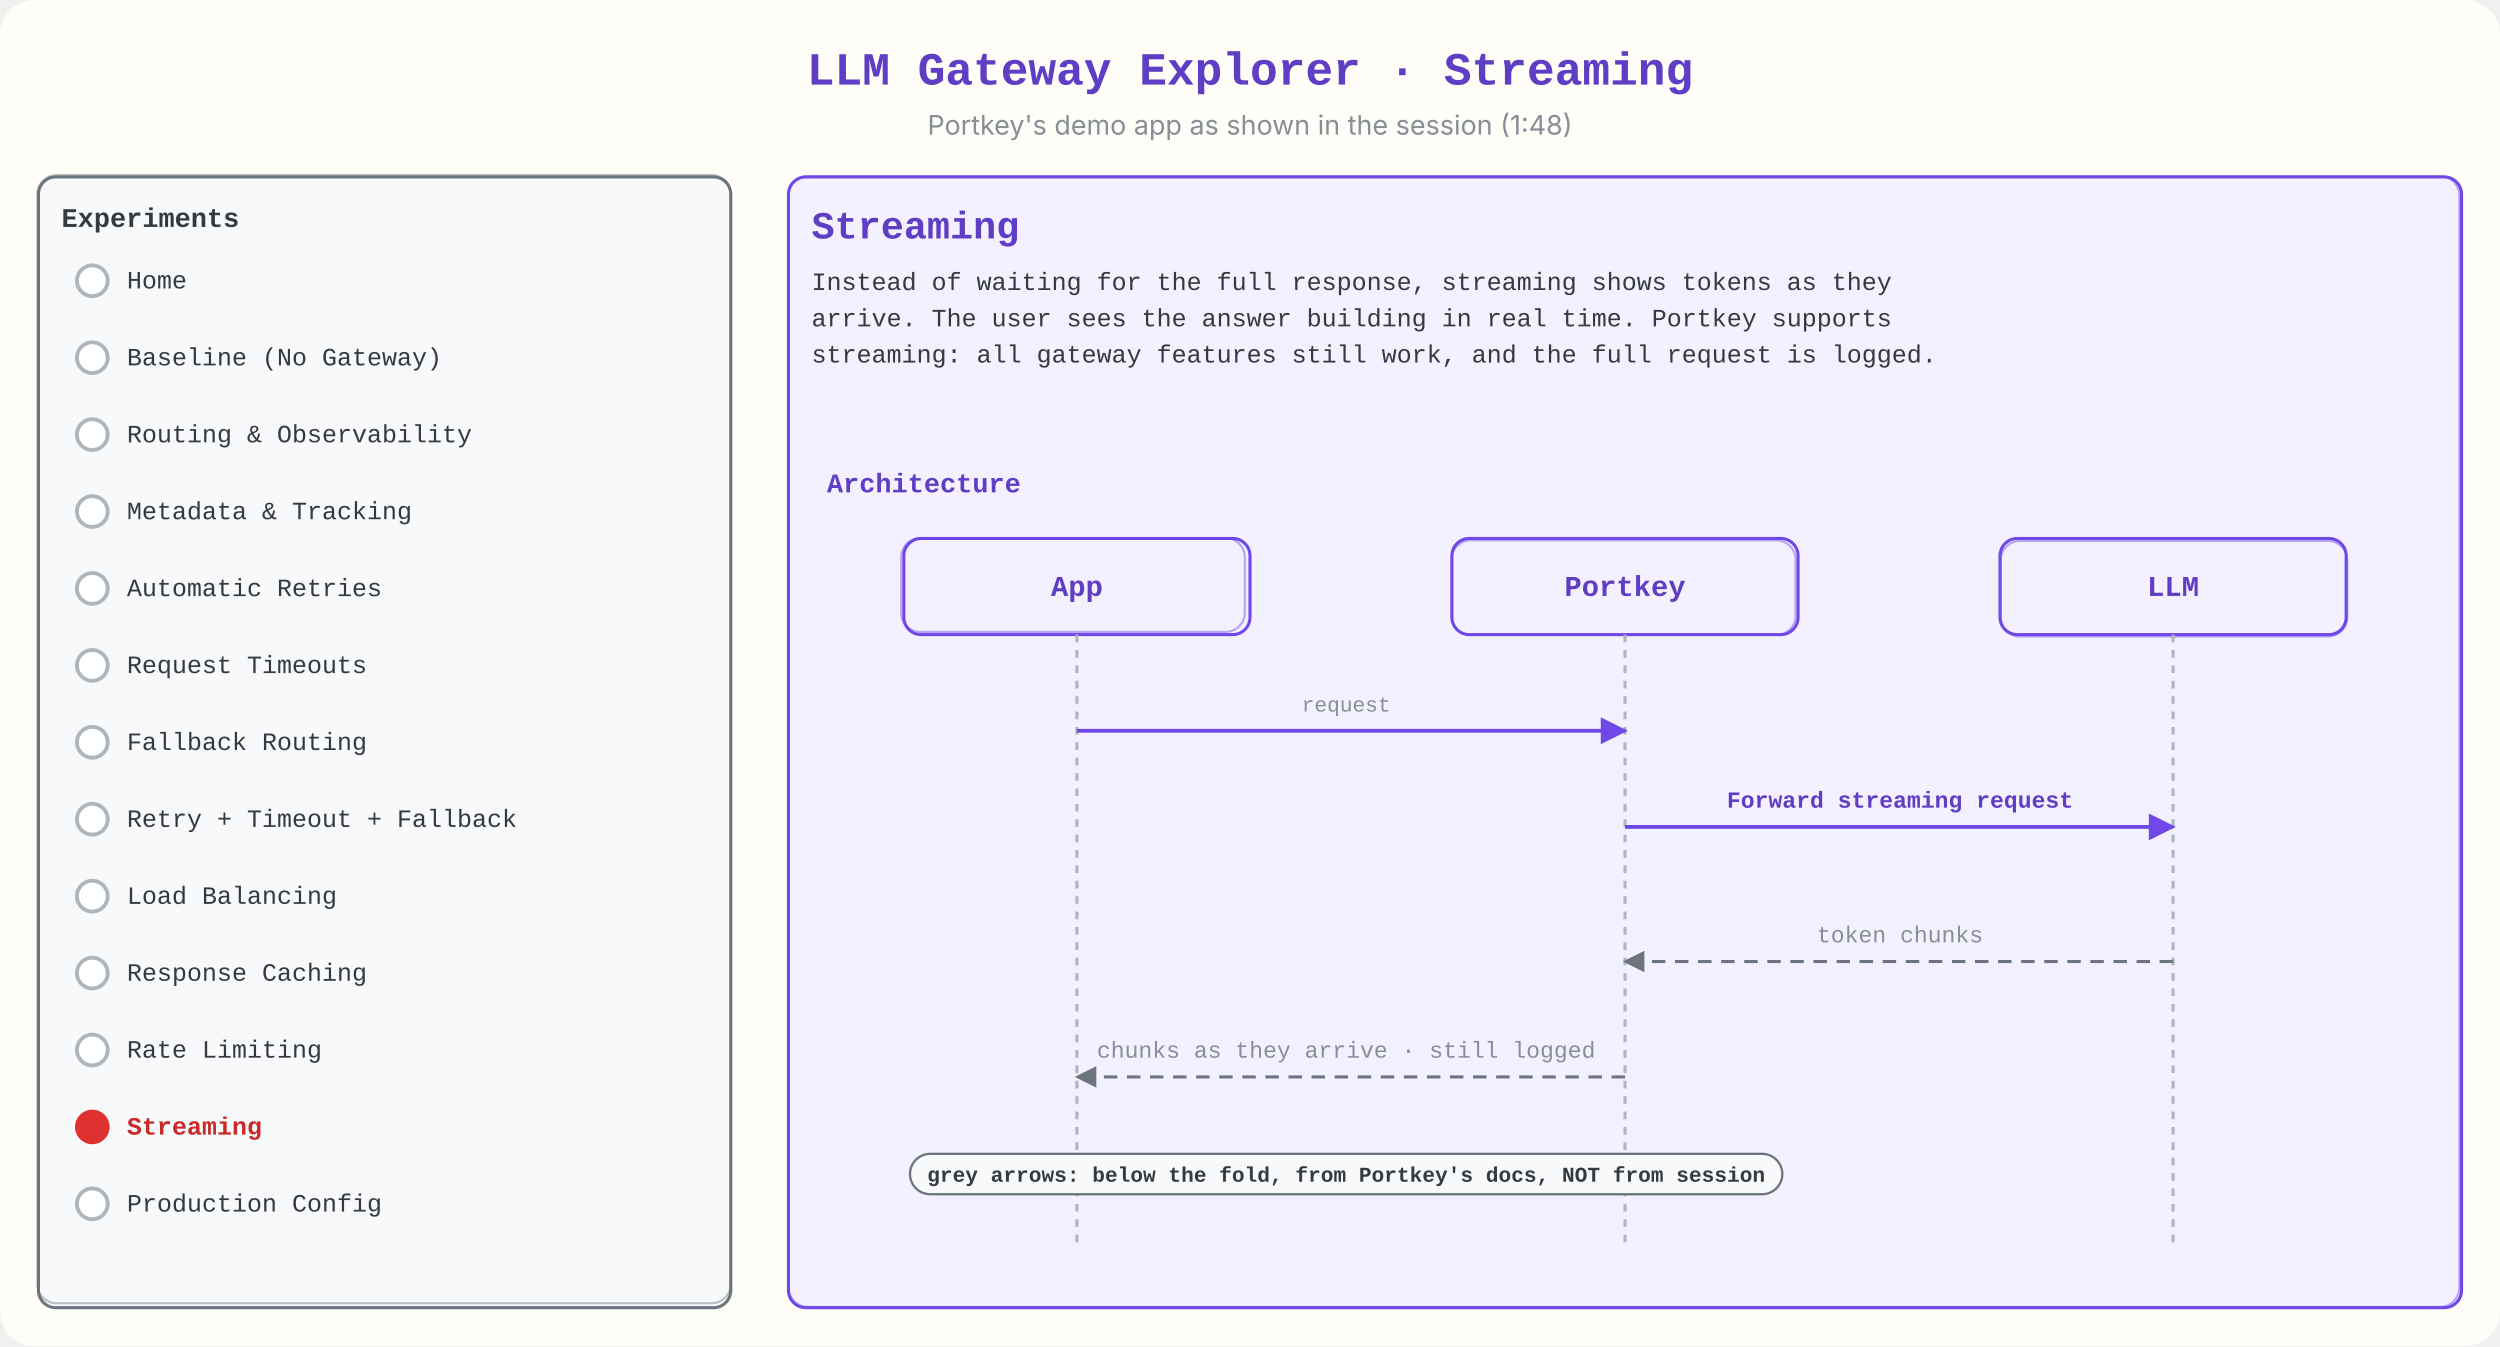
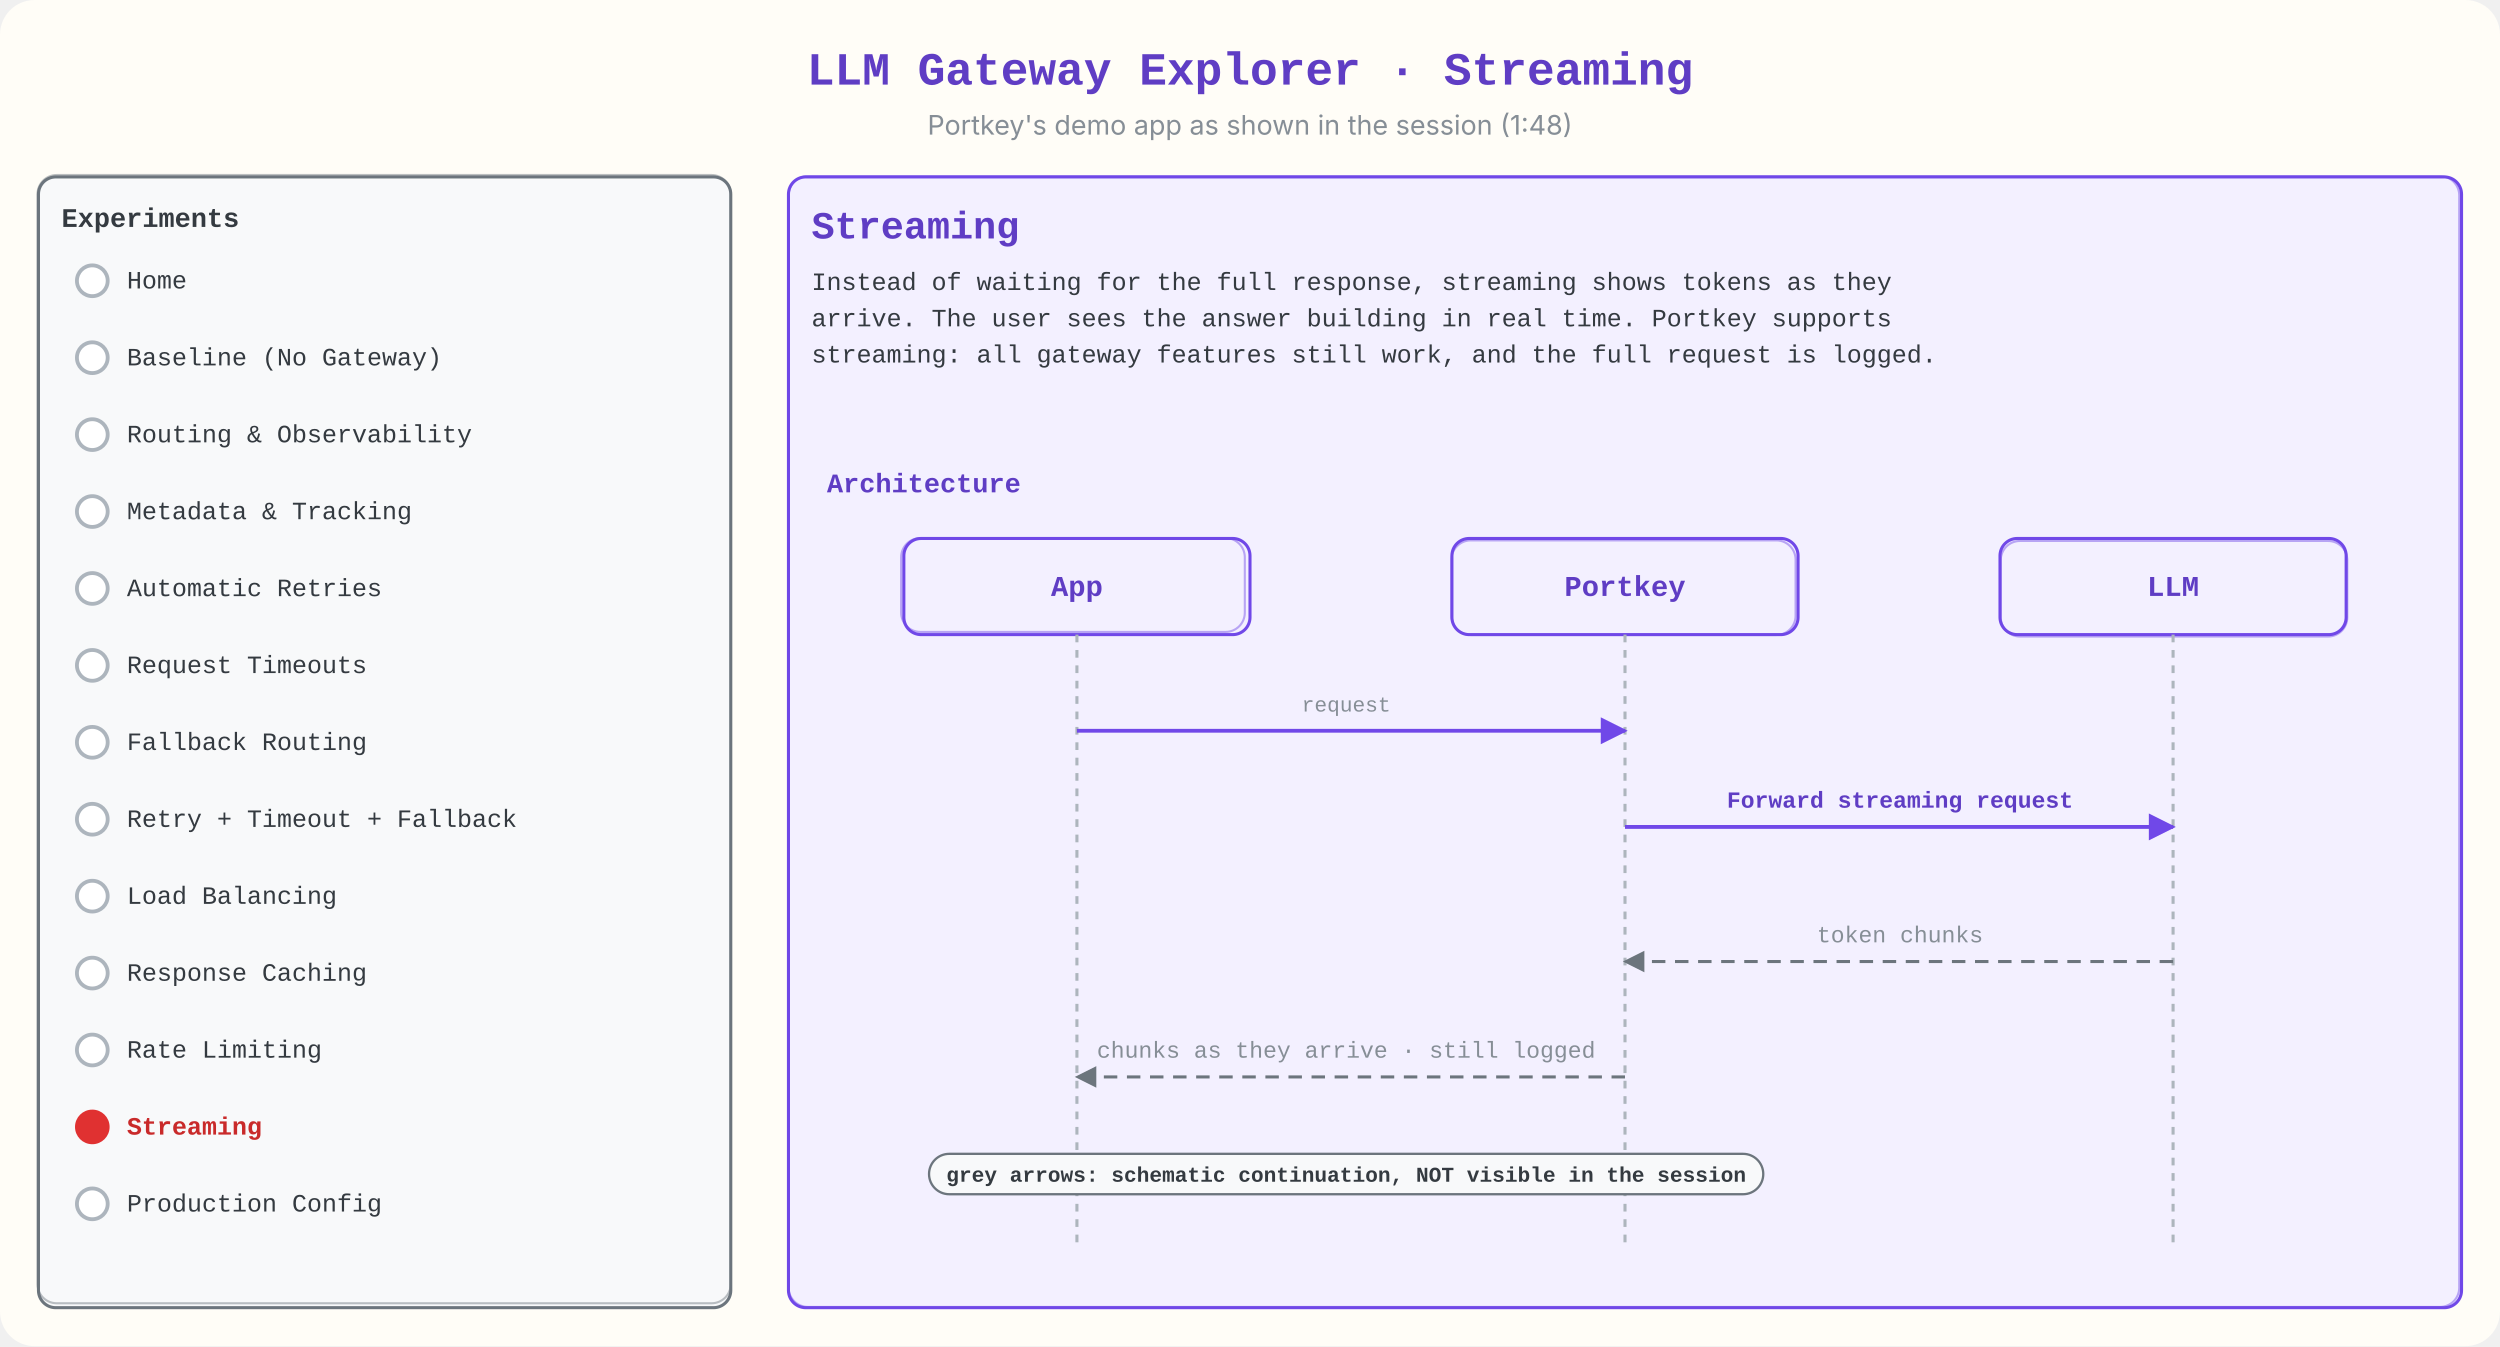
<svg xmlns="http://www.w3.org/2000/svg" viewBox="0 0 1300 700" width="1300" height="700" role="img" aria-label="LLM Gateway Explorer · Streaming">
  <defs>
    <marker id="ah6c757d" viewBox="0 0 10 10" refX="9" refY="5" markerWidth="7" markerHeight="7" orient="auto-start-reverse">
      <path d="M0,0 L10,5 L0,10 z" fill="#6c757d" />
    </marker>
    <marker id="ah6c757ds" viewBox="0 0 10 10" refX="9" refY="5" markerWidth="7" markerHeight="7" orient="auto-start-reverse">
      <path d="M0,0 L10,5 L0,10 z" fill="#6c757d" />
    </marker>
    <marker id="ah7048e8" viewBox="0 0 10 10" refX="9" refY="5" markerWidth="7" markerHeight="7" orient="auto-start-reverse">
      <path d="M0,0 L10,5 L0,10 z" fill="#7048e8" />
    </marker>
    <marker id="ah7048e8s" viewBox="0 0 10 10" refX="9" refY="5" markerWidth="7" markerHeight="7" orient="auto-start-reverse">
      <path d="M0,0 L10,5 L0,10 z" fill="#7048e8" />
    </marker>
  </defs>
  <rect x="0" y="0" width="1300" height="700" rx="18" fill="#fffdf7" />
-   <text x="650.0" y="44" text-anchor="middle" font-family="'Cascadia Code','JetBrains Mono','SF Mono',Menlo,Consolas,'Liberation Mono',monospace" font-size="24" font-weight="700" fill="#5f3dc4">LLM Gateway Explorer · Streaming</text>
-   <text x="650.0" y="70" text-anchor="middle" font-family="'Inter','Segoe UI','Helvetica Neue',Arial,sans-serif" font-size="14" fill="#868e96">Portkey's demo app as shown in the session (1:48)</text>
+   <text xml:space="preserve" x="650.0" y="44" text-anchor="middle" font-family="'Cascadia Code','JetBrains Mono','SF Mono',Menlo,Consolas,'Liberation Mono',monospace" font-size="24" font-weight="700" fill="#5f3dc4">LLM Gateway Explorer · Streaming</text>
+   <text xml:space="preserve" x="650.0" y="70" text-anchor="middle" font-family="'Inter','Segoe UI','Helvetica Neue',Arial,sans-serif" font-size="14" fill="#868e96">Portkey's demo app as shown in the session (1:48)</text>
  <rect x="20" y="92" width="360" height="588" rx="9" fill="#f8f9fa" stroke="#6c757d" stroke-width="1.6" />
  <rect x="19.5" y="91.0" width="360.5" height="586.7" rx="10" fill="none" stroke="#6c757d" stroke-width="1.1" stroke-opacity="0.45" />
-   <text x="32" y="118.0" text-anchor="start" font-family="'Cascadia Code','JetBrains Mono','SF Mono',Menlo,Consolas,'Liberation Mono',monospace" font-size="14" font-weight="700" fill="#343a40">Experiments</text>
+   <text xml:space="preserve" x="32" y="118.0" text-anchor="start" font-family="'Cascadia Code','JetBrains Mono','SF Mono',Menlo,Consolas,'Liberation Mono',monospace" font-size="14" font-weight="700" fill="#343a40">Experiments</text>
  <circle cx="48" cy="146" r="8" fill="#fff" stroke="#adb5bd" stroke-width="2" />
-   <text x="66" y="150.0" text-anchor="start" font-family="'Cascadia Code','JetBrains Mono','SF Mono',Menlo,Consolas,'Liberation Mono',monospace" font-size="13" font-weight="400" fill="#343a40">Home</text>
+   <text xml:space="preserve" x="66" y="150.0" text-anchor="start" font-family="'Cascadia Code','JetBrains Mono','SF Mono',Menlo,Consolas,'Liberation Mono',monospace" font-size="13" font-weight="400" fill="#343a40">Home</text>
  <circle cx="48" cy="186" r="8" fill="#fff" stroke="#adb5bd" stroke-width="2" />
-   <text x="66" y="190.0" text-anchor="start" font-family="'Cascadia Code','JetBrains Mono','SF Mono',Menlo,Consolas,'Liberation Mono',monospace" font-size="13" font-weight="400" fill="#343a40">Baseline (No Gateway)</text>
+   <text xml:space="preserve" x="66" y="190.0" text-anchor="start" font-family="'Cascadia Code','JetBrains Mono','SF Mono',Menlo,Consolas,'Liberation Mono',monospace" font-size="13" font-weight="400" fill="#343a40">Baseline (No Gateway)</text>
  <circle cx="48" cy="226" r="8" fill="#fff" stroke="#adb5bd" stroke-width="2" />
-   <text x="66" y="230.0" text-anchor="start" font-family="'Cascadia Code','JetBrains Mono','SF Mono',Menlo,Consolas,'Liberation Mono',monospace" font-size="13" font-weight="400" fill="#343a40">Routing &amp; Observability</text>
+   <text xml:space="preserve" x="66" y="230.0" text-anchor="start" font-family="'Cascadia Code','JetBrains Mono','SF Mono',Menlo,Consolas,'Liberation Mono',monospace" font-size="13" font-weight="400" fill="#343a40">Routing &amp; Observability</text>
  <circle cx="48" cy="266" r="8" fill="#fff" stroke="#adb5bd" stroke-width="2" />
-   <text x="66" y="270.0" text-anchor="start" font-family="'Cascadia Code','JetBrains Mono','SF Mono',Menlo,Consolas,'Liberation Mono',monospace" font-size="13" font-weight="400" fill="#343a40">Metadata &amp; Tracking</text>
+   <text xml:space="preserve" x="66" y="270.0" text-anchor="start" font-family="'Cascadia Code','JetBrains Mono','SF Mono',Menlo,Consolas,'Liberation Mono',monospace" font-size="13" font-weight="400" fill="#343a40">Metadata &amp; Tracking</text>
  <circle cx="48" cy="306" r="8" fill="#fff" stroke="#adb5bd" stroke-width="2" />
-   <text x="66" y="310.0" text-anchor="start" font-family="'Cascadia Code','JetBrains Mono','SF Mono',Menlo,Consolas,'Liberation Mono',monospace" font-size="13" font-weight="400" fill="#343a40">Automatic Retries</text>
+   <text xml:space="preserve" x="66" y="310.0" text-anchor="start" font-family="'Cascadia Code','JetBrains Mono','SF Mono',Menlo,Consolas,'Liberation Mono',monospace" font-size="13" font-weight="400" fill="#343a40">Automatic Retries</text>
  <circle cx="48" cy="346" r="8" fill="#fff" stroke="#adb5bd" stroke-width="2" />
-   <text x="66" y="350.0" text-anchor="start" font-family="'Cascadia Code','JetBrains Mono','SF Mono',Menlo,Consolas,'Liberation Mono',monospace" font-size="13" font-weight="400" fill="#343a40">Request Timeouts</text>
+   <text xml:space="preserve" x="66" y="350.0" text-anchor="start" font-family="'Cascadia Code','JetBrains Mono','SF Mono',Menlo,Consolas,'Liberation Mono',monospace" font-size="13" font-weight="400" fill="#343a40">Request Timeouts</text>
  <circle cx="48" cy="386" r="8" fill="#fff" stroke="#adb5bd" stroke-width="2" />
-   <text x="66" y="390.0" text-anchor="start" font-family="'Cascadia Code','JetBrains Mono','SF Mono',Menlo,Consolas,'Liberation Mono',monospace" font-size="13" font-weight="400" fill="#343a40">Fallback Routing</text>
+   <text xml:space="preserve" x="66" y="390.0" text-anchor="start" font-family="'Cascadia Code','JetBrains Mono','SF Mono',Menlo,Consolas,'Liberation Mono',monospace" font-size="13" font-weight="400" fill="#343a40">Fallback Routing</text>
  <circle cx="48" cy="426" r="8" fill="#fff" stroke="#adb5bd" stroke-width="2" />
-   <text x="66" y="430.0" text-anchor="start" font-family="'Cascadia Code','JetBrains Mono','SF Mono',Menlo,Consolas,'Liberation Mono',monospace" font-size="13" font-weight="400" fill="#343a40">Retry + Timeout + Fallback</text>
+   <text xml:space="preserve" x="66" y="430.0" text-anchor="start" font-family="'Cascadia Code','JetBrains Mono','SF Mono',Menlo,Consolas,'Liberation Mono',monospace" font-size="13" font-weight="400" fill="#343a40">Retry + Timeout + Fallback</text>
  <circle cx="48" cy="466" r="8" fill="#fff" stroke="#adb5bd" stroke-width="2" />
-   <text x="66" y="470.0" text-anchor="start" font-family="'Cascadia Code','JetBrains Mono','SF Mono',Menlo,Consolas,'Liberation Mono',monospace" font-size="13" font-weight="400" fill="#343a40">Load Balancing</text>
+   <text xml:space="preserve" x="66" y="470.0" text-anchor="start" font-family="'Cascadia Code','JetBrains Mono','SF Mono',Menlo,Consolas,'Liberation Mono',monospace" font-size="13" font-weight="400" fill="#343a40">Load Balancing</text>
  <circle cx="48" cy="506" r="8" fill="#fff" stroke="#adb5bd" stroke-width="2" />
-   <text x="66" y="510.0" text-anchor="start" font-family="'Cascadia Code','JetBrains Mono','SF Mono',Menlo,Consolas,'Liberation Mono',monospace" font-size="13" font-weight="400" fill="#343a40">Response Caching</text>
+   <text xml:space="preserve" x="66" y="510.0" text-anchor="start" font-family="'Cascadia Code','JetBrains Mono','SF Mono',Menlo,Consolas,'Liberation Mono',monospace" font-size="13" font-weight="400" fill="#343a40">Response Caching</text>
  <circle cx="48" cy="546" r="8" fill="#fff" stroke="#adb5bd" stroke-width="2" />
-   <text x="66" y="550.0" text-anchor="start" font-family="'Cascadia Code','JetBrains Mono','SF Mono',Menlo,Consolas,'Liberation Mono',monospace" font-size="13" font-weight="400" fill="#343a40">Rate Limiting</text>
+   <text xml:space="preserve" x="66" y="550.0" text-anchor="start" font-family="'Cascadia Code','JetBrains Mono','SF Mono',Menlo,Consolas,'Liberation Mono',monospace" font-size="13" font-weight="400" fill="#343a40">Rate Limiting</text>
  <circle cx="48" cy="586" r="8" fill="#e03131" stroke="#e03131" stroke-width="2" />
-   <text x="66" y="590.0" text-anchor="start" font-family="'Cascadia Code','JetBrains Mono','SF Mono',Menlo,Consolas,'Liberation Mono',monospace" font-size="13" font-weight="700" fill="#c92a2a">Streaming</text>
+   <text xml:space="preserve" x="66" y="590.0" text-anchor="start" font-family="'Cascadia Code','JetBrains Mono','SF Mono',Menlo,Consolas,'Liberation Mono',monospace" font-size="13" font-weight="700" fill="#c92a2a">Streaming</text>
  <circle cx="48" cy="626" r="8" fill="#fff" stroke="#adb5bd" stroke-width="2" />
-   <text x="66" y="630.0" text-anchor="start" font-family="'Cascadia Code','JetBrains Mono','SF Mono',Menlo,Consolas,'Liberation Mono',monospace" font-size="13" font-weight="400" fill="#343a40">Production Config</text>
+   <text xml:space="preserve" x="66" y="630.0" text-anchor="start" font-family="'Cascadia Code','JetBrains Mono','SF Mono',Menlo,Consolas,'Liberation Mono',monospace" font-size="13" font-weight="400" fill="#343a40">Production Config</text>
  <rect x="410" y="92" width="870" height="588" rx="9" fill="#f3f0ff" stroke="#7048e8" stroke-width="1.6" />
  <rect x="410.1" y="91.6" width="868.7" height="588.0" rx="10" fill="none" stroke="#7048e8" stroke-width="1.1" stroke-opacity="0.45" />
-   <text x="422" y="124.0" text-anchor="start" font-family="'Cascadia Code','JetBrains Mono','SF Mono',Menlo,Consolas,'Liberation Mono',monospace" font-size="20" font-weight="700" fill="#5f3dc4">Streaming</text>
-   <text x="422" y="150.8" text-anchor="start" font-family="'Cascadia Code','JetBrains Mono','SF Mono',Menlo,Consolas,'Liberation Mono',monospace" font-size="13" font-weight="400" fill="#343a40">Instead of waiting for the full response, streaming shows tokens as they</text>
-   <text x="422" y="169.7" text-anchor="start" font-family="'Cascadia Code','JetBrains Mono','SF Mono',Menlo,Consolas,'Liberation Mono',monospace" font-size="13" font-weight="400" fill="#343a40">arrive. The user sees the answer building in real time. Portkey supports</text>
-   <text x="422" y="188.5" text-anchor="start" font-family="'Cascadia Code','JetBrains Mono','SF Mono',Menlo,Consolas,'Liberation Mono',monospace" font-size="13" font-weight="400" fill="#343a40">streaming: all gateway features still work, and the full request is logged.</text>
-   <text x="430" y="256.0" text-anchor="start" font-family="'Cascadia Code','JetBrains Mono','SF Mono',Menlo,Consolas,'Liberation Mono',monospace" font-size="14" font-weight="700" fill="#5f3dc4">Architecture</text>
+   <text xml:space="preserve" x="422" y="124.0" text-anchor="start" font-family="'Cascadia Code','JetBrains Mono','SF Mono',Menlo,Consolas,'Liberation Mono',monospace" font-size="20" font-weight="700" fill="#5f3dc4">Streaming</text>
+   <text xml:space="preserve" x="422" y="150.8" text-anchor="start" font-family="'Cascadia Code','JetBrains Mono','SF Mono',Menlo,Consolas,'Liberation Mono',monospace" font-size="13" font-weight="400" fill="#343a40">Instead of waiting for the full response, streaming shows tokens as they</text>
+   <text xml:space="preserve" x="422" y="169.7" text-anchor="start" font-family="'Cascadia Code','JetBrains Mono','SF Mono',Menlo,Consolas,'Liberation Mono',monospace" font-size="13" font-weight="400" fill="#343a40">arrive. The user sees the answer building in real time. Portkey supports</text>
+   <text xml:space="preserve" x="422" y="188.5" text-anchor="start" font-family="'Cascadia Code','JetBrains Mono','SF Mono',Menlo,Consolas,'Liberation Mono',monospace" font-size="13" font-weight="400" fill="#343a40">streaming: all gateway features still work, and the full request is logged.</text>
+   <text xml:space="preserve" x="430" y="256.0" text-anchor="start" font-family="'Cascadia Code','JetBrains Mono','SF Mono',Menlo,Consolas,'Liberation Mono',monospace" font-size="14" font-weight="700" fill="#5f3dc4">Architecture</text>
  <rect x="470" y="280" width="180" height="50" rx="9" fill="#f3f0ff" stroke="#7048e8" stroke-width="1.6" />
  <rect x="468.6" y="279.8" width="178.7" height="48.8" rx="10" fill="none" stroke="#7048e8" stroke-width="1.1" stroke-opacity="0.45" />
-   <text x="560.0" y="309.9" text-anchor="middle" font-family="'Cascadia Code','JetBrains Mono','SF Mono',Menlo,Consolas,'Liberation Mono',monospace" font-size="15" font-weight="700" fill="#5f3dc4">App</text>
+   <text xml:space="preserve" x="560.0" y="309.9" text-anchor="middle" font-family="'Cascadia Code','JetBrains Mono','SF Mono',Menlo,Consolas,'Liberation Mono',monospace" font-size="15" font-weight="700" fill="#5f3dc4">App</text>
  <line x1="560" y1="330" x2="560" y2="650" stroke="#adb5bd" stroke-width="1.6" stroke-dasharray="4 4" />
  <rect x="755" y="280" width="180" height="50" rx="9" fill="#f3f0ff" stroke="#7048e8" stroke-width="1.6" />
  <rect x="754.8" y="281.0" width="178.9" height="49.2" rx="10" fill="none" stroke="#7048e8" stroke-width="1.1" stroke-opacity="0.45" />
-   <text x="845.0" y="309.9" text-anchor="middle" font-family="'Cascadia Code','JetBrains Mono','SF Mono',Menlo,Consolas,'Liberation Mono',monospace" font-size="15" font-weight="700" fill="#5f3dc4">Portkey</text>
+   <text xml:space="preserve" x="845.0" y="309.9" text-anchor="middle" font-family="'Cascadia Code','JetBrains Mono','SF Mono',Menlo,Consolas,'Liberation Mono',monospace" font-size="15" font-weight="700" fill="#5f3dc4">Portkey</text>
  <line x1="845" y1="330" x2="845" y2="650" stroke="#adb5bd" stroke-width="1.6" stroke-dasharray="4 4" />
  <rect x="1040" y="280" width="180" height="50" rx="9" fill="#f3f0ff" stroke="#7048e8" stroke-width="1.6" />
  <rect x="1040.4" y="281.3" width="180.2" height="49.7" rx="10" fill="none" stroke="#7048e8" stroke-width="1.1" stroke-opacity="0.45" />
-   <text x="1130.0" y="309.9" text-anchor="middle" font-family="'Cascadia Code','JetBrains Mono','SF Mono',Menlo,Consolas,'Liberation Mono',monospace" font-size="15" font-weight="700" fill="#5f3dc4">LLM</text>
+   <text xml:space="preserve" x="1130.0" y="309.9" text-anchor="middle" font-family="'Cascadia Code','JetBrains Mono','SF Mono',Menlo,Consolas,'Liberation Mono',monospace" font-size="15" font-weight="700" fill="#5f3dc4">LLM</text>
  <line x1="1130" y1="330" x2="1130" y2="650" stroke="#adb5bd" stroke-width="1.6" stroke-dasharray="4 4" />
  <path d="M560.0,380.0 L845.0,380.0" fill="none" stroke="#7048e8" stroke-width="2" stroke-linejoin="round" marker-end="url(#ah7048e8)" />
-   <text x="700" y="370.0" text-anchor="middle" font-family="'Cascadia Code','JetBrains Mono','SF Mono',Menlo,Consolas,'Liberation Mono',monospace" font-size="11" font-weight="400" fill="#868e96">request</text>
+   <text xml:space="preserve" x="700" y="370.0" text-anchor="middle" font-family="'Cascadia Code','JetBrains Mono','SF Mono',Menlo,Consolas,'Liberation Mono',monospace" font-size="11" font-weight="400" fill="#868e96">request</text>
  <path d="M845.0,430.0 L1130.0,430.0" fill="none" stroke="#7048e8" stroke-width="2" stroke-linejoin="round" marker-end="url(#ah7048e8)" />
-   <text x="988" y="420.0" text-anchor="middle" font-family="'Cascadia Code','JetBrains Mono','SF Mono',Menlo,Consolas,'Liberation Mono',monospace" font-size="12" font-weight="700" fill="#5f3dc4">Forward streaming request</text>
+   <text xml:space="preserve" x="988" y="420.0" text-anchor="middle" font-family="'Cascadia Code','JetBrains Mono','SF Mono',Menlo,Consolas,'Liberation Mono',monospace" font-size="12" font-weight="700" fill="#5f3dc4">Forward streaming request</text>
  <path d="M1130.0,500.0 L845.0,500.0" fill="none" stroke="#6c757d" stroke-width="1.6" stroke-dasharray="7 5" stroke-linejoin="round" marker-end="url(#ah6c757d)" />
-   <text x="988" y="490.0" text-anchor="middle" font-family="'Cascadia Code','JetBrains Mono','SF Mono',Menlo,Consolas,'Liberation Mono',monospace" font-size="12" font-weight="400" fill="#868e96">token chunks</text>
+   <text xml:space="preserve" x="988" y="490.0" text-anchor="middle" font-family="'Cascadia Code','JetBrains Mono','SF Mono',Menlo,Consolas,'Liberation Mono',monospace" font-size="12" font-weight="400" fill="#868e96">token chunks</text>
  <path d="M845.0,560.0 L560.0,560.0" fill="none" stroke="#6c757d" stroke-width="1.6" stroke-dasharray="7 5" stroke-linejoin="round" marker-end="url(#ah6c757d)" />
-   <text x="700" y="550.0" text-anchor="middle" font-family="'Cascadia Code','JetBrains Mono','SF Mono',Menlo,Consolas,'Liberation Mono',monospace" font-size="12" font-weight="400" fill="#868e96">chunks as they arrive · still logged</text>
-   <rect x="473.2" y="600" width="453.6" height="21" rx="10.5" fill="#f8f9fa" stroke="#6c757d" stroke-width="1.2" />
-   <text x="700.0" y="614.5" text-anchor="middle" font-family="'Cascadia Code','JetBrains Mono','SF Mono',Menlo,Consolas,'Liberation Mono',monospace" font-size="11" font-weight="700" fill="#343a40">grey arrows: below the fold, from Portkey's docs, NOT from session</text>
+   <text xml:space="preserve" x="700" y="550.0" text-anchor="middle" font-family="'Cascadia Code','JetBrains Mono','SF Mono',Menlo,Consolas,'Liberation Mono',monospace" font-size="12" font-weight="400" fill="#868e96">chunks as they arrive · still logged</text>
+   <rect x="483.1" y="600" width="433.8" height="21" rx="10.5" fill="#f8f9fa" stroke="#6c757d" stroke-width="1.2" />
+   <text xml:space="preserve" x="700.0" y="614.5" text-anchor="middle" font-family="'Cascadia Code','JetBrains Mono','SF Mono',Menlo,Consolas,'Liberation Mono',monospace" font-size="11" font-weight="700" fill="#343a40">grey arrows: schematic continuation, NOT visible in the session</text>
</svg>
